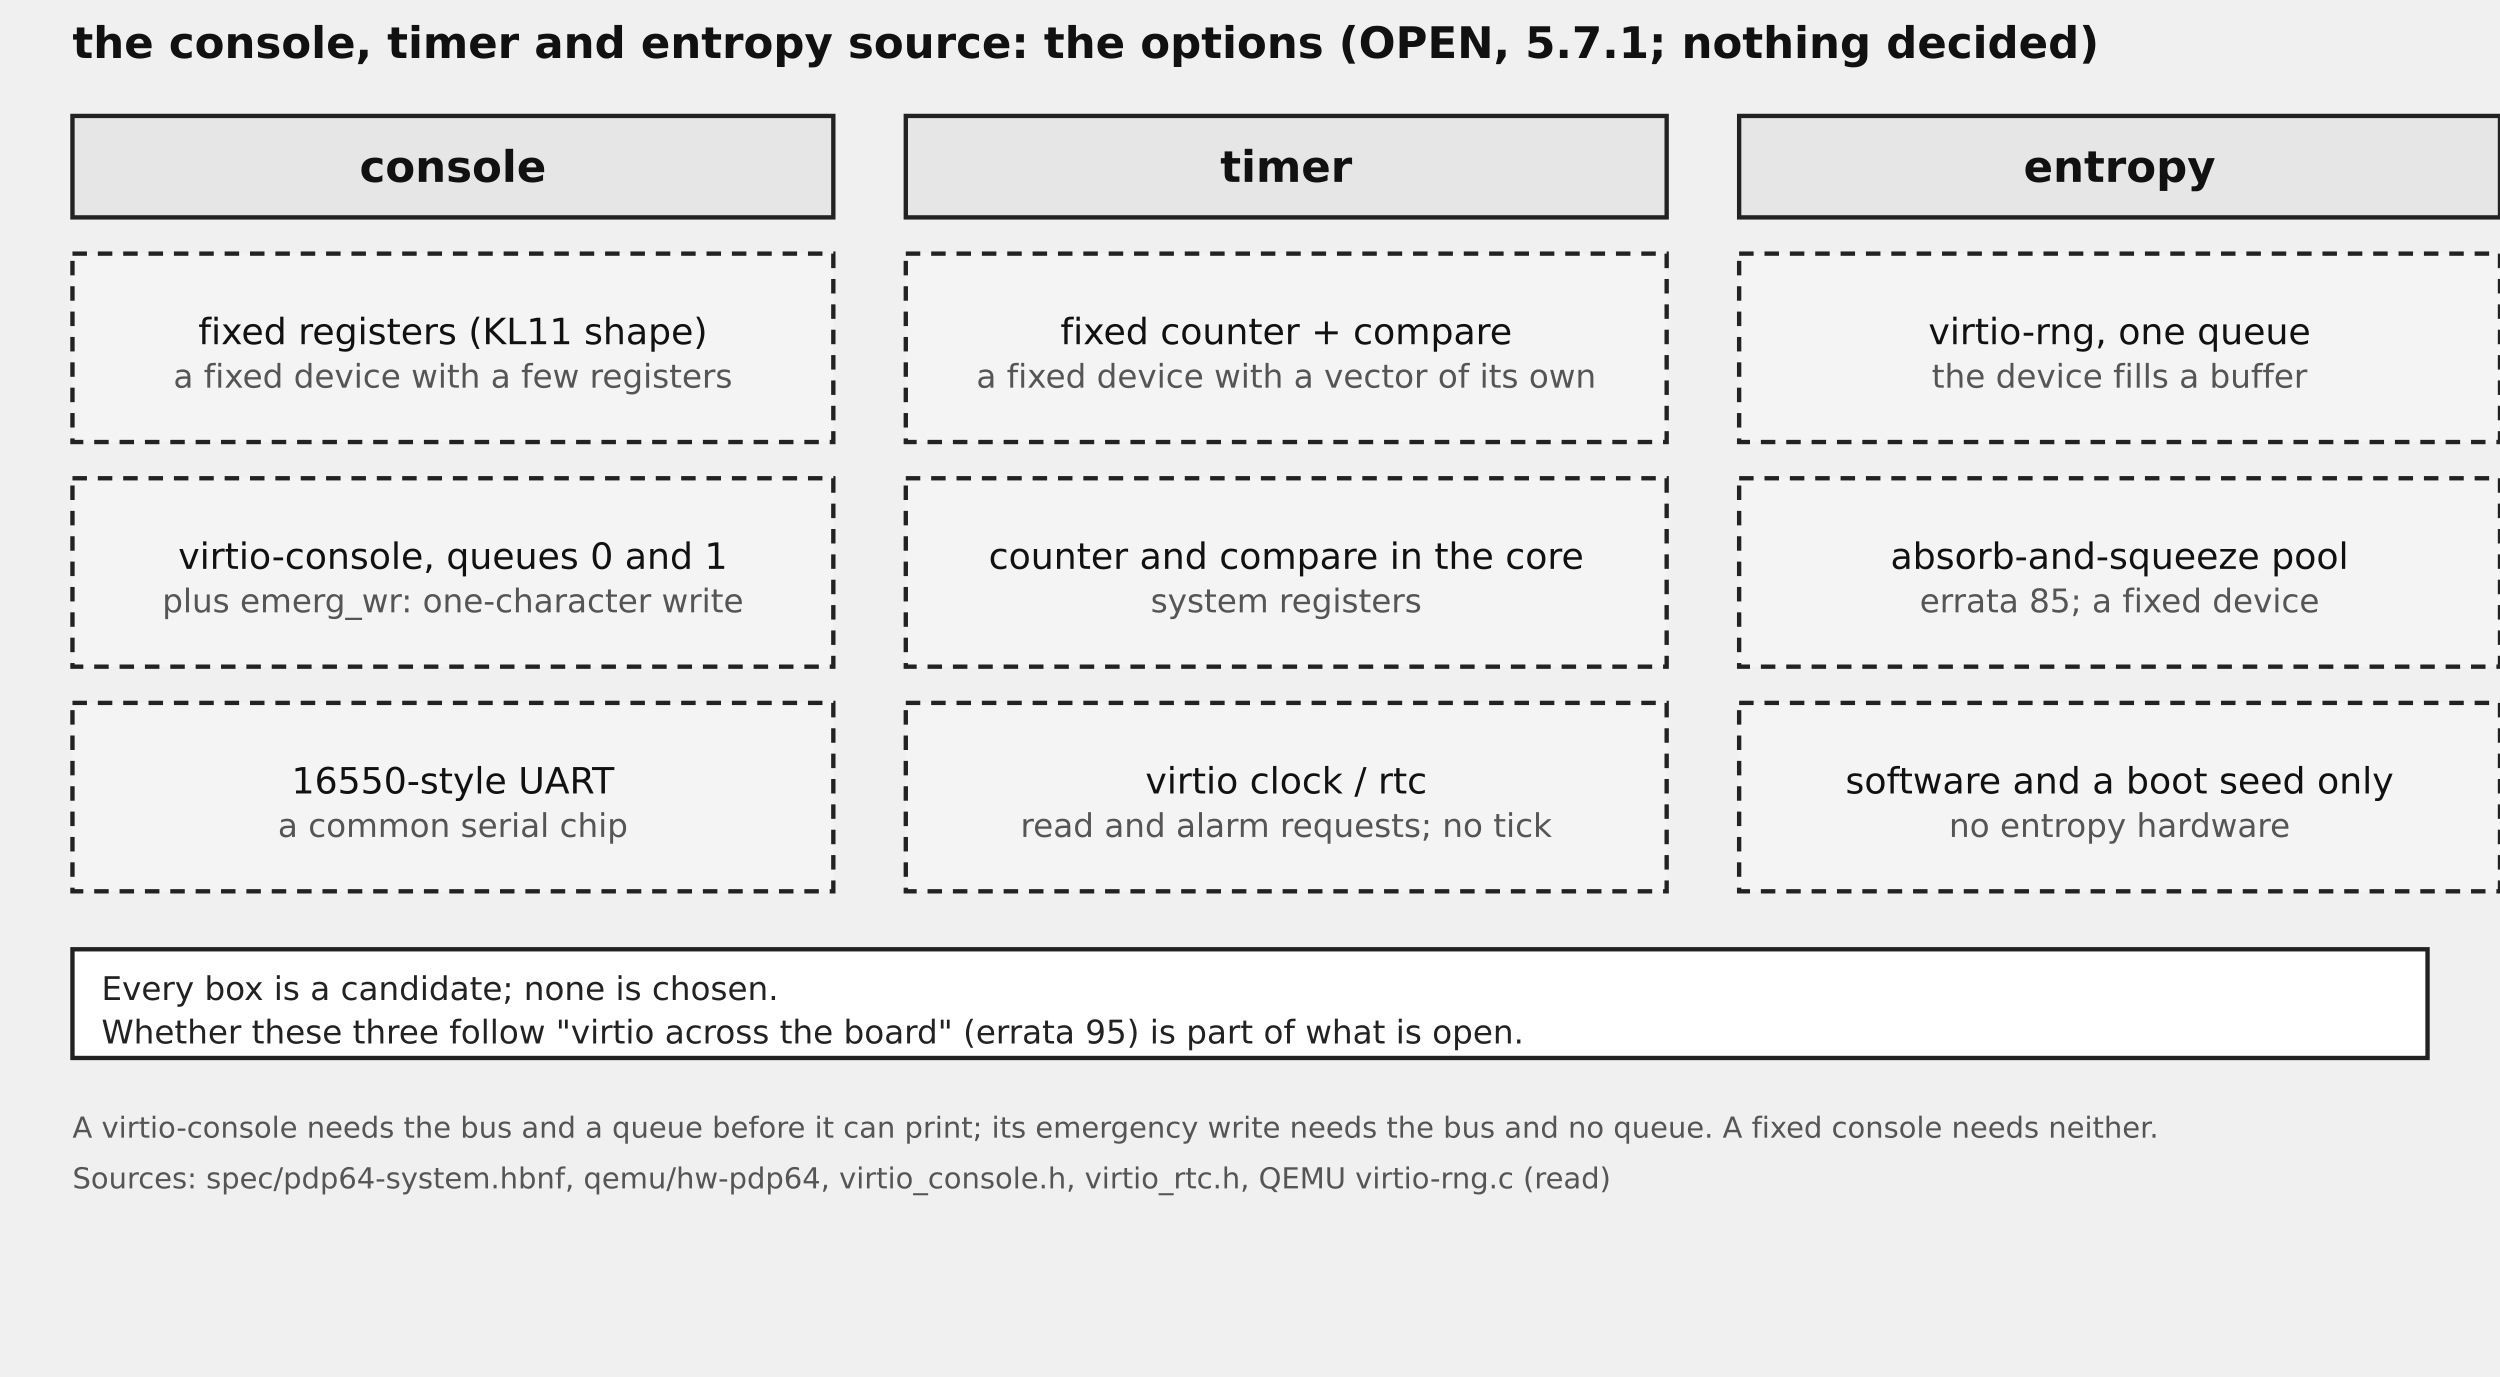
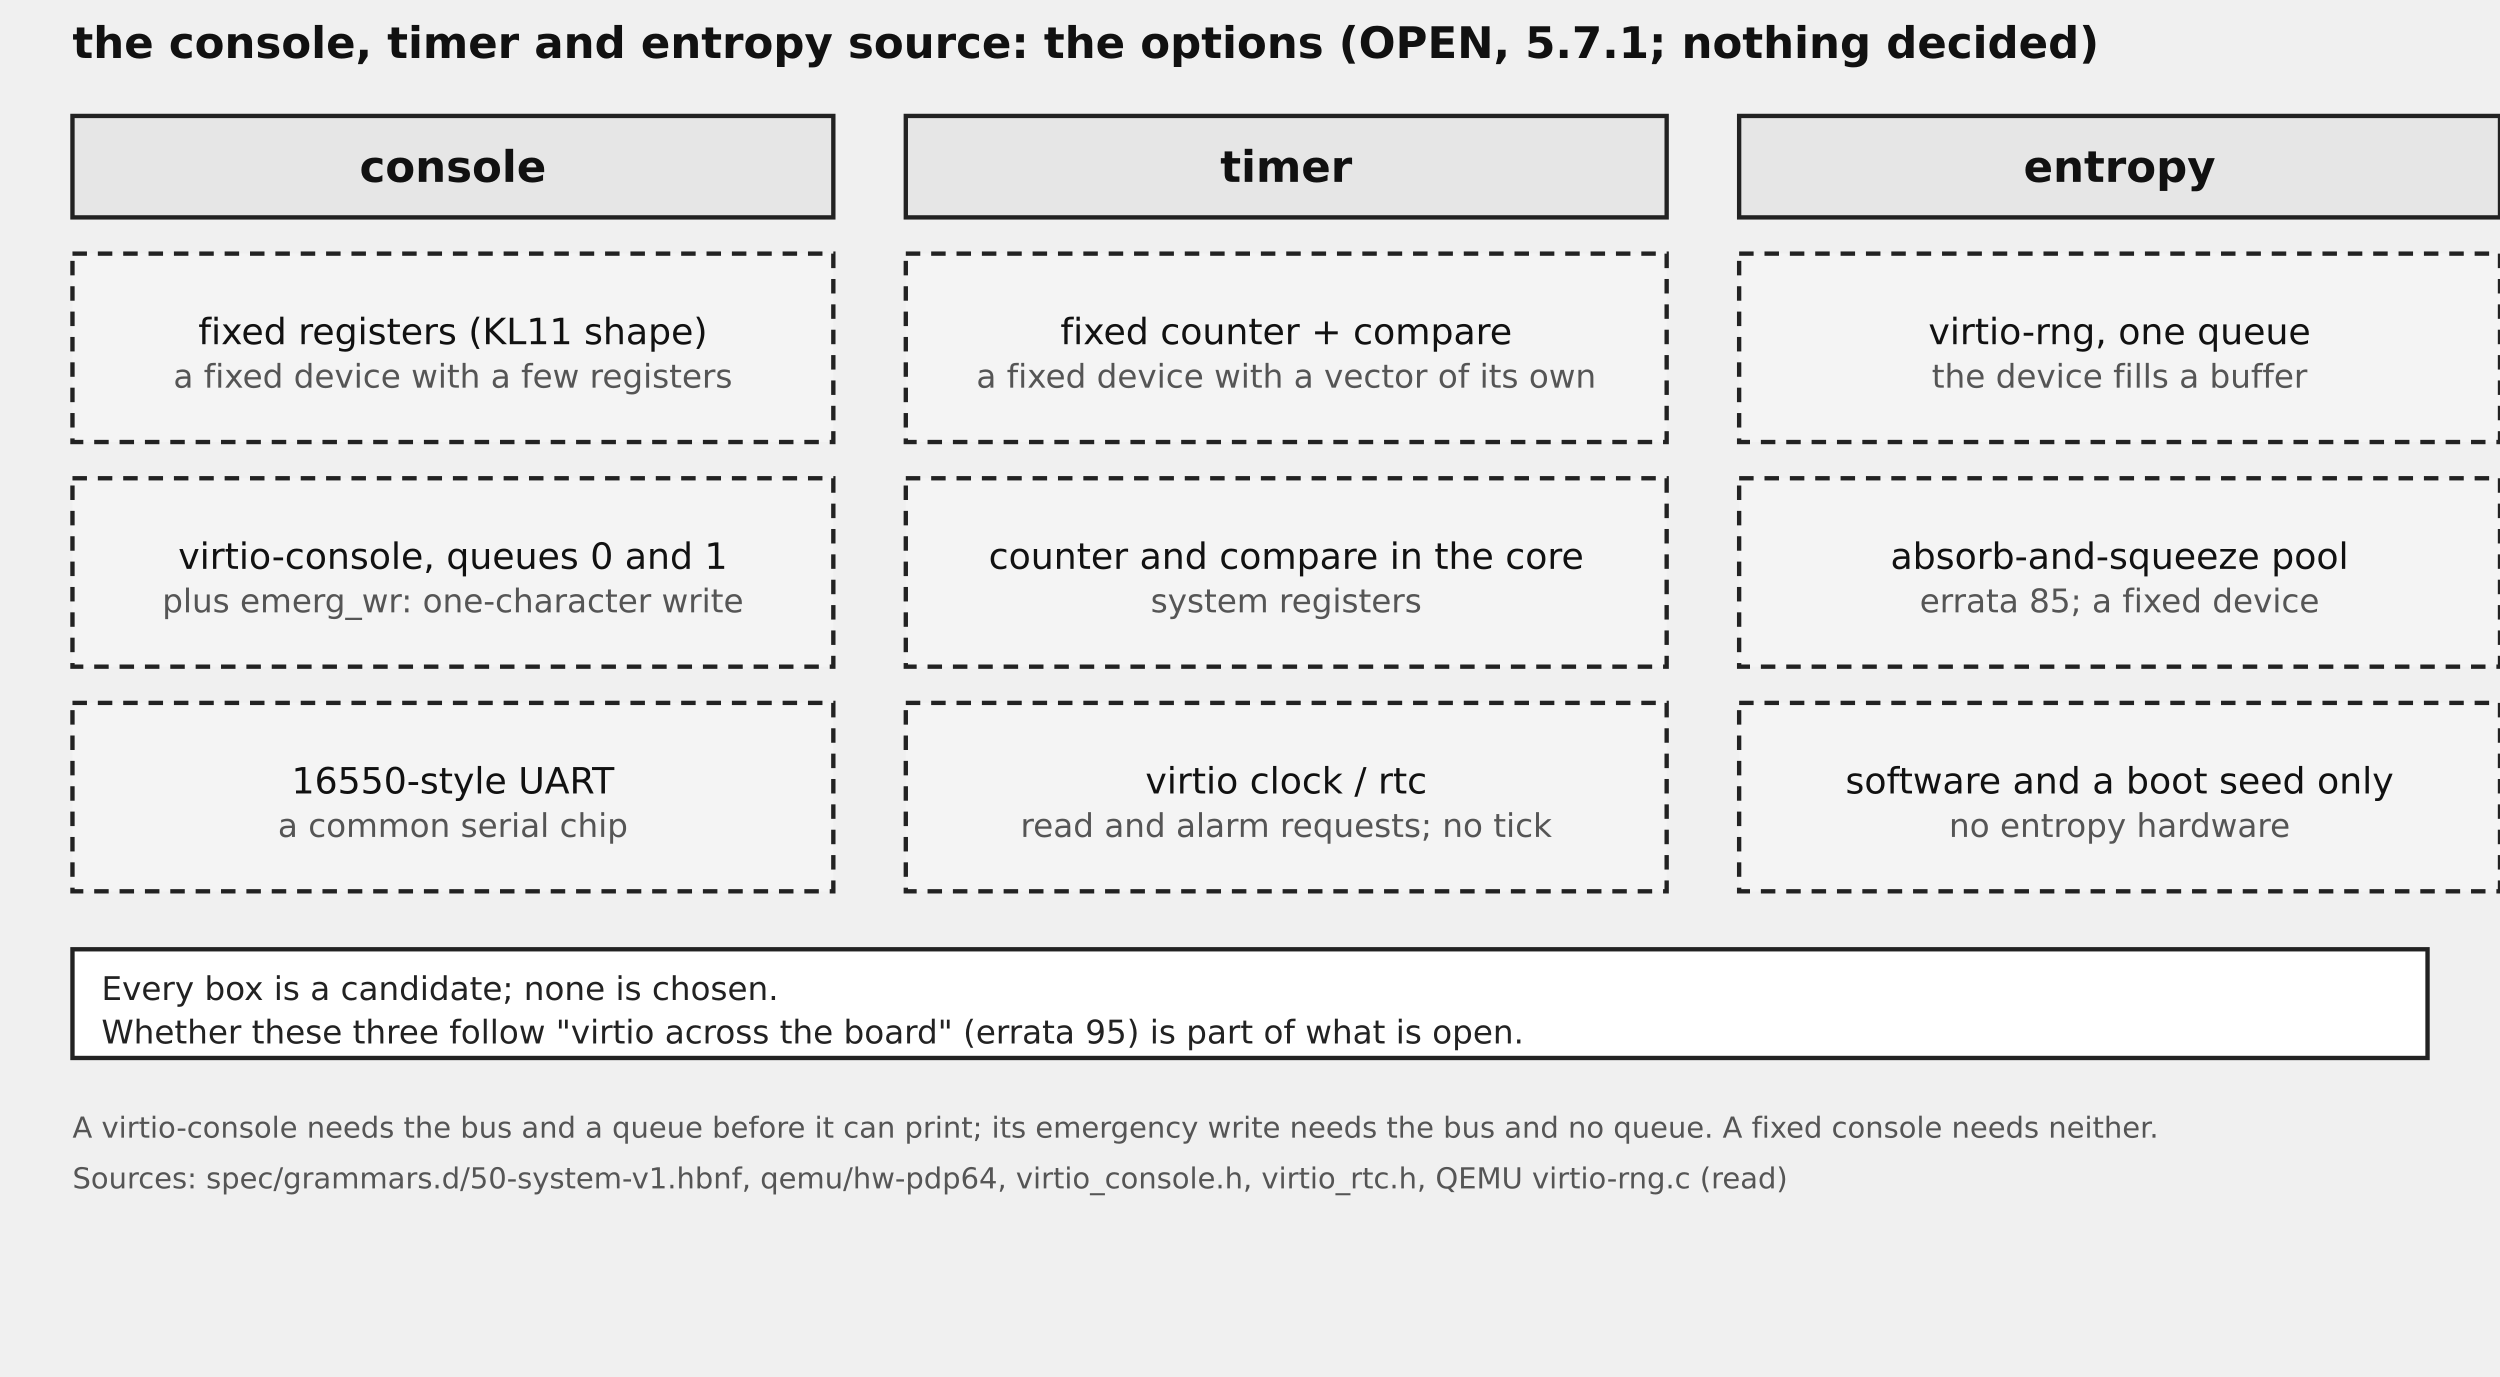
<svg xmlns="http://www.w3.org/2000/svg" width="690" height="380" viewBox="0 0 690 380" font-family="DejaVu Sans, sans-serif">
  <text x="20.0" y="16.0" font-size="12" text-anchor="start" fill="#111" font-family="DejaVu Sans, sans-serif" font-weight="bold">the console, timer and entropy source: the options (OPEN, 5.7.1; nothing decided)</text>
  <rect x="20.0" y="32.0" width="210.0" height="28.0" fill="#e6e6e6" stroke="#222" stroke-width="1.2" />
  <text x="125.0" y="50.2" font-size="12" text-anchor="middle" fill="#111" font-family="DejaVu Sans, sans-serif" font-weight="bold">console</text>
  <rect x="20.0" y="70.0" width="210.0" height="52.0" fill="#f4f4f4" stroke="#222" stroke-width="1.2" stroke-dasharray="4 3" />
  <text x="125.0" y="95.0" font-size="10" text-anchor="middle" fill="#111" font-family="DejaVu Sans, sans-serif">fixed registers (KL11 shape)</text>
  <text x="125.0" y="107.0" font-size="9" text-anchor="middle" fill="#555" font-family="DejaVu Sans, sans-serif">a fixed device with a few registers</text>
  <rect x="20.0" y="132.0" width="210.0" height="52.0" fill="#f4f4f4" stroke="#222" stroke-width="1.2" stroke-dasharray="4 3" />
  <text x="125.0" y="157.0" font-size="10" text-anchor="middle" fill="#111" font-family="DejaVu Sans, sans-serif">virtio-console, queues 0 and 1</text>
  <text x="125.0" y="169.0" font-size="9" text-anchor="middle" fill="#555" font-family="DejaVu Sans, sans-serif">plus emerg_wr: one-character write</text>
  <rect x="20.0" y="194.0" width="210.0" height="52.0" fill="#f4f4f4" stroke="#222" stroke-width="1.2" stroke-dasharray="4 3" />
  <text x="125.0" y="219.0" font-size="10" text-anchor="middle" fill="#111" font-family="DejaVu Sans, sans-serif">16550-style UART</text>
  <text x="125.0" y="231.0" font-size="9" text-anchor="middle" fill="#555" font-family="DejaVu Sans, sans-serif">a common serial chip</text>
  <rect x="250.0" y="32.0" width="210.0" height="28.0" fill="#e6e6e6" stroke="#222" stroke-width="1.2" />
  <text x="355.0" y="50.2" font-size="12" text-anchor="middle" fill="#111" font-family="DejaVu Sans, sans-serif" font-weight="bold">timer</text>
  <rect x="250.0" y="70.0" width="210.0" height="52.0" fill="#f4f4f4" stroke="#222" stroke-width="1.2" stroke-dasharray="4 3" />
  <text x="355.0" y="95.0" font-size="10" text-anchor="middle" fill="#111" font-family="DejaVu Sans, sans-serif">fixed counter + compare</text>
  <text x="355.0" y="107.0" font-size="9" text-anchor="middle" fill="#555" font-family="DejaVu Sans, sans-serif">a fixed device with a vector of its own</text>
  <rect x="250.0" y="132.0" width="210.0" height="52.0" fill="#f4f4f4" stroke="#222" stroke-width="1.2" stroke-dasharray="4 3" />
  <text x="355.0" y="157.0" font-size="10" text-anchor="middle" fill="#111" font-family="DejaVu Sans, sans-serif">counter and compare in the core</text>
  <text x="355.0" y="169.0" font-size="9" text-anchor="middle" fill="#555" font-family="DejaVu Sans, sans-serif">system registers</text>
  <rect x="250.0" y="194.0" width="210.0" height="52.0" fill="#f4f4f4" stroke="#222" stroke-width="1.2" stroke-dasharray="4 3" />
  <text x="355.0" y="219.0" font-size="10" text-anchor="middle" fill="#111" font-family="DejaVu Sans, sans-serif">virtio clock / rtc</text>
  <text x="355.0" y="231.0" font-size="9" text-anchor="middle" fill="#555" font-family="DejaVu Sans, sans-serif">read and alarm requests; no tick</text>
  <rect x="480.0" y="32.0" width="210.0" height="28.0" fill="#e6e6e6" stroke="#222" stroke-width="1.2" />
  <text x="585.0" y="50.2" font-size="12" text-anchor="middle" fill="#111" font-family="DejaVu Sans, sans-serif" font-weight="bold">entropy</text>
  <rect x="480.0" y="70.0" width="210.0" height="52.0" fill="#f4f4f4" stroke="#222" stroke-width="1.2" stroke-dasharray="4 3" />
  <text x="585.0" y="95.0" font-size="10" text-anchor="middle" fill="#111" font-family="DejaVu Sans, sans-serif">virtio-rng, one queue</text>
  <text x="585.0" y="107.0" font-size="9" text-anchor="middle" fill="#555" font-family="DejaVu Sans, sans-serif">the device fills a buffer</text>
  <rect x="480.0" y="132.0" width="210.0" height="52.0" fill="#f4f4f4" stroke="#222" stroke-width="1.2" stroke-dasharray="4 3" />
  <text x="585.0" y="157.0" font-size="10" text-anchor="middle" fill="#111" font-family="DejaVu Sans, sans-serif">absorb-and-squeeze pool</text>
  <text x="585.0" y="169.0" font-size="9" text-anchor="middle" fill="#555" font-family="DejaVu Sans, sans-serif">errata 85; a fixed device</text>
  <rect x="480.0" y="194.0" width="210.0" height="52.0" fill="#f4f4f4" stroke="#222" stroke-width="1.2" stroke-dasharray="4 3" />
  <text x="585.0" y="219.0" font-size="10" text-anchor="middle" fill="#111" font-family="DejaVu Sans, sans-serif">software and a boot seed only</text>
  <text x="585.0" y="231.0" font-size="9" text-anchor="middle" fill="#555" font-family="DejaVu Sans, sans-serif">no entropy hardware</text>
  <rect x="20.0" y="262.0" width="650.0" height="30.0" fill="#fff" stroke="#222" stroke-width="1.2" />
  <text x="28.0" y="276.0" font-size="9" text-anchor="start" fill="#222" font-family="DejaVu Sans, sans-serif">Every box is a candidate; none is chosen.</text>
  <text x="28.0" y="288.0" font-size="9" text-anchor="start" fill="#222" font-family="DejaVu Sans, sans-serif">Whether these three follow "virtio across the board" (errata 95) is part of what is open.</text>
  <text x="20.0" y="314.0" font-size="8" text-anchor="start" fill="#555" font-family="DejaVu Sans, sans-serif">A virtio-console needs the bus and a queue before it can print; its emergency write needs the bus and no queue.  A fixed console needs neither.</text>
-   <text x="20.0" y="328.0" font-size="8" text-anchor="start" fill="#555" font-family="DejaVu Sans, sans-serif">Sources: spec/pdp64-system.hbnf, qemu/hw-pdp64, virtio_console.h, virtio_rtc.h, QEMU virtio-rng.c (read)</text>
+   <text x="20.0" y="328.0" font-size="8" text-anchor="start" fill="#555" font-family="DejaVu Sans, sans-serif">Sources: spec/grammars.d/50-system-v1.hbnf, qemu/hw-pdp64, virtio_console.h, virtio_rtc.h, QEMU virtio-rng.c (read)</text>
</svg>
